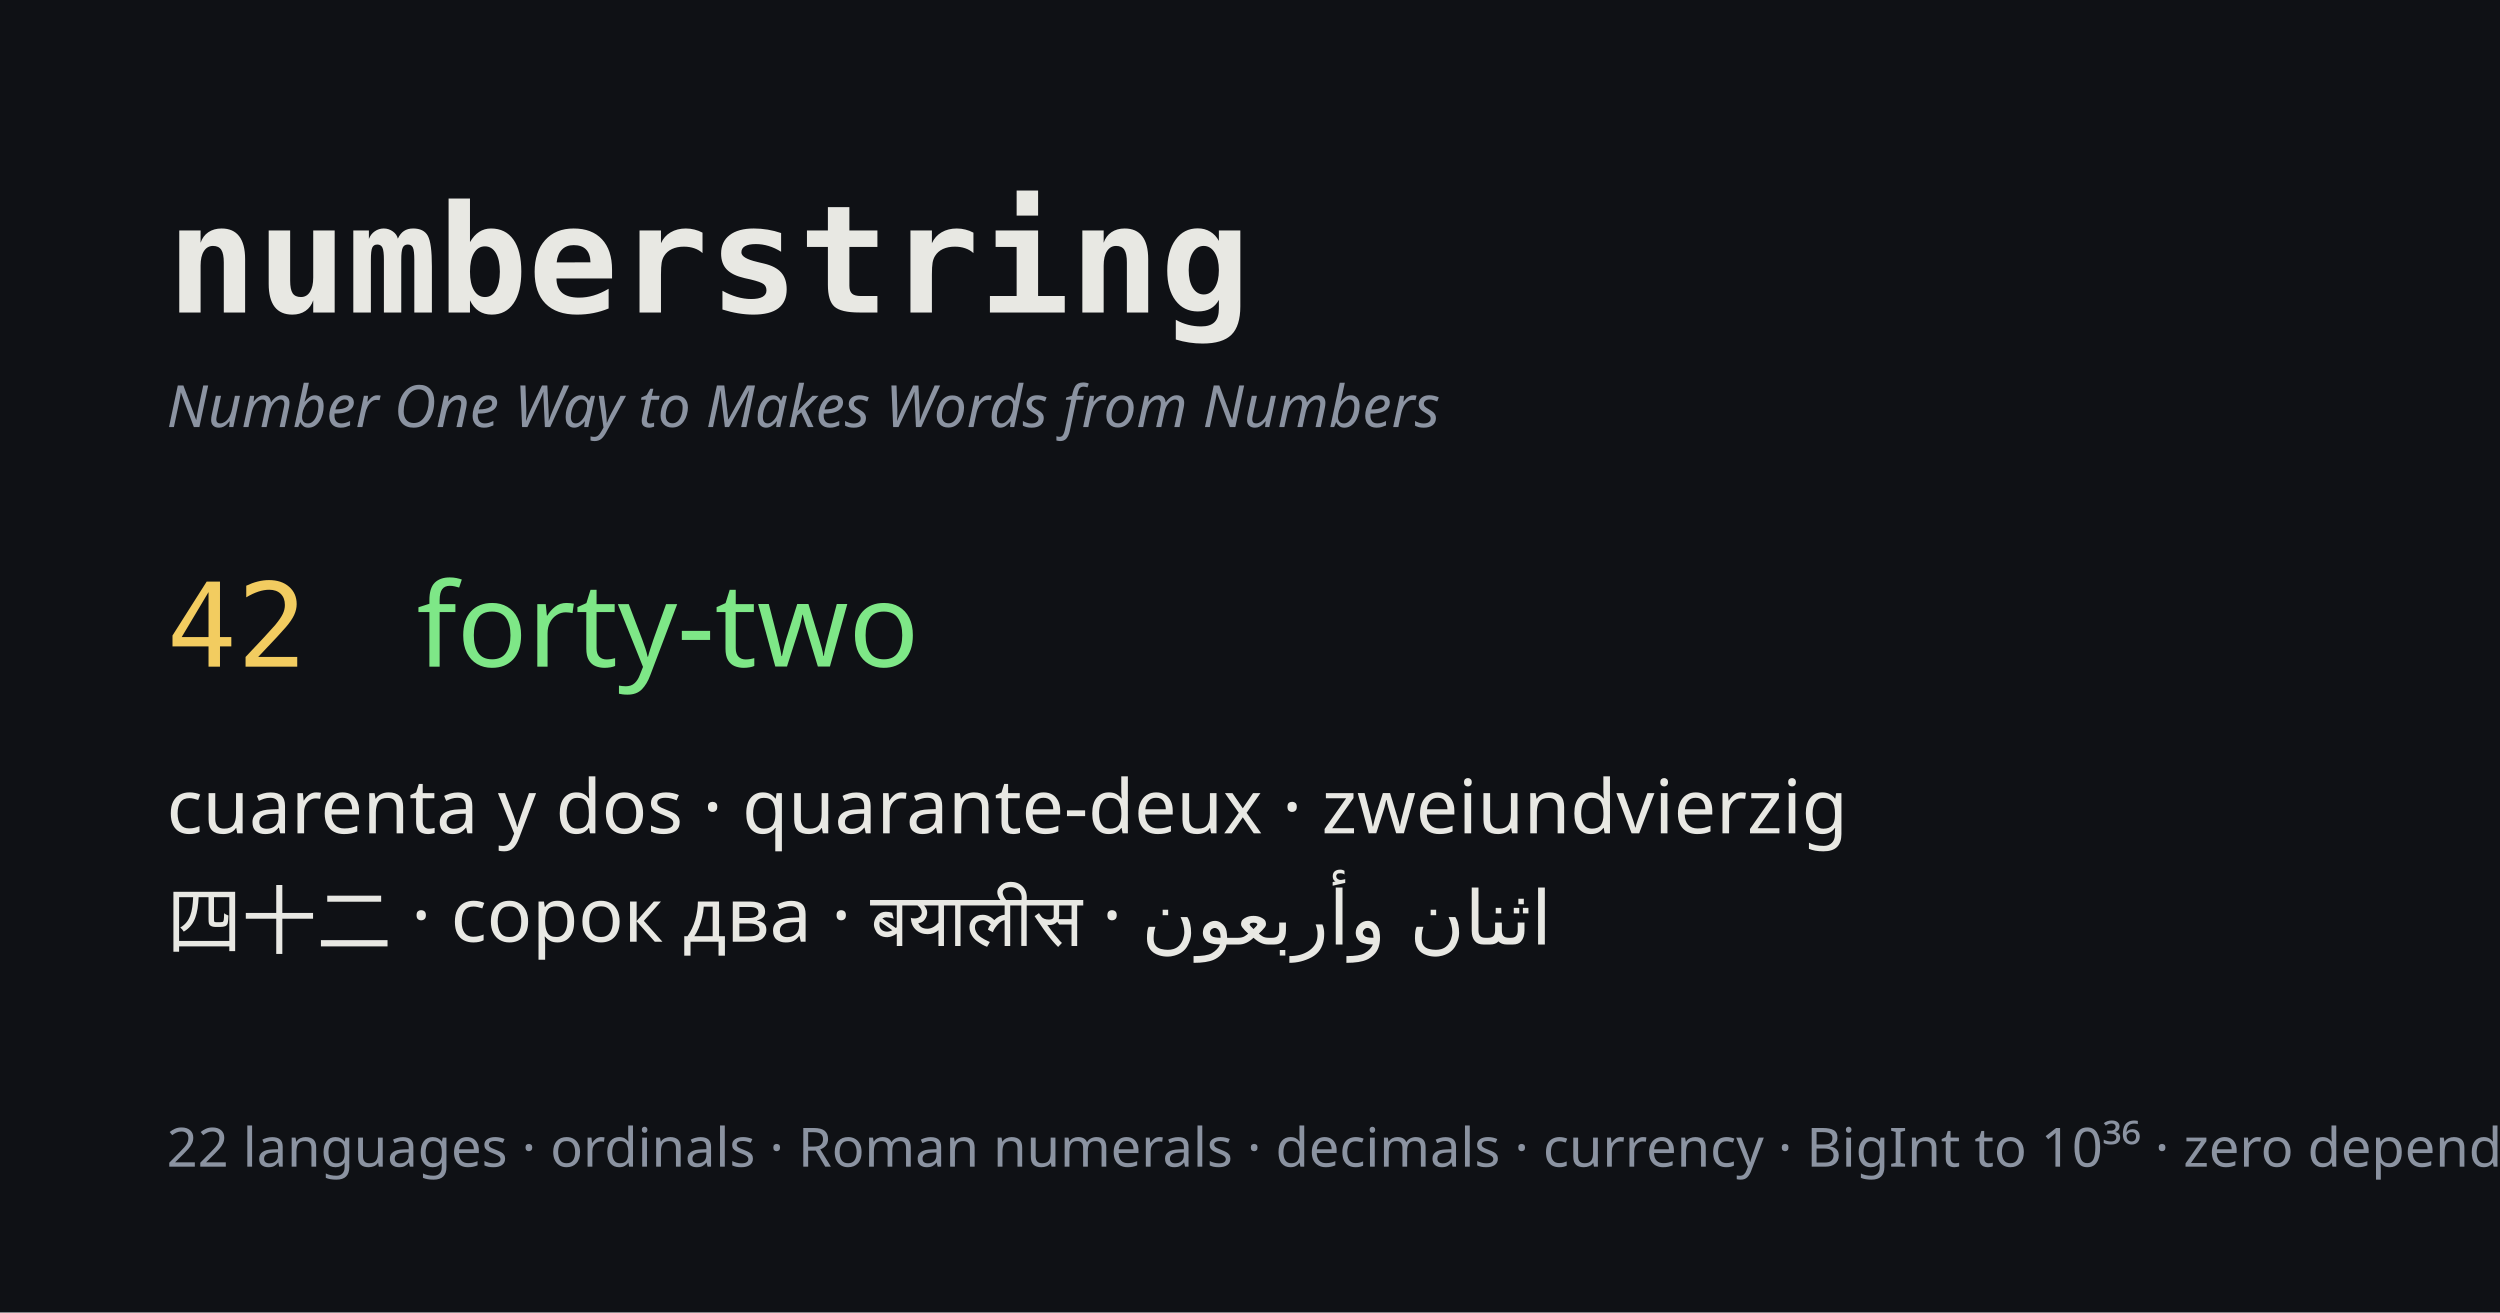
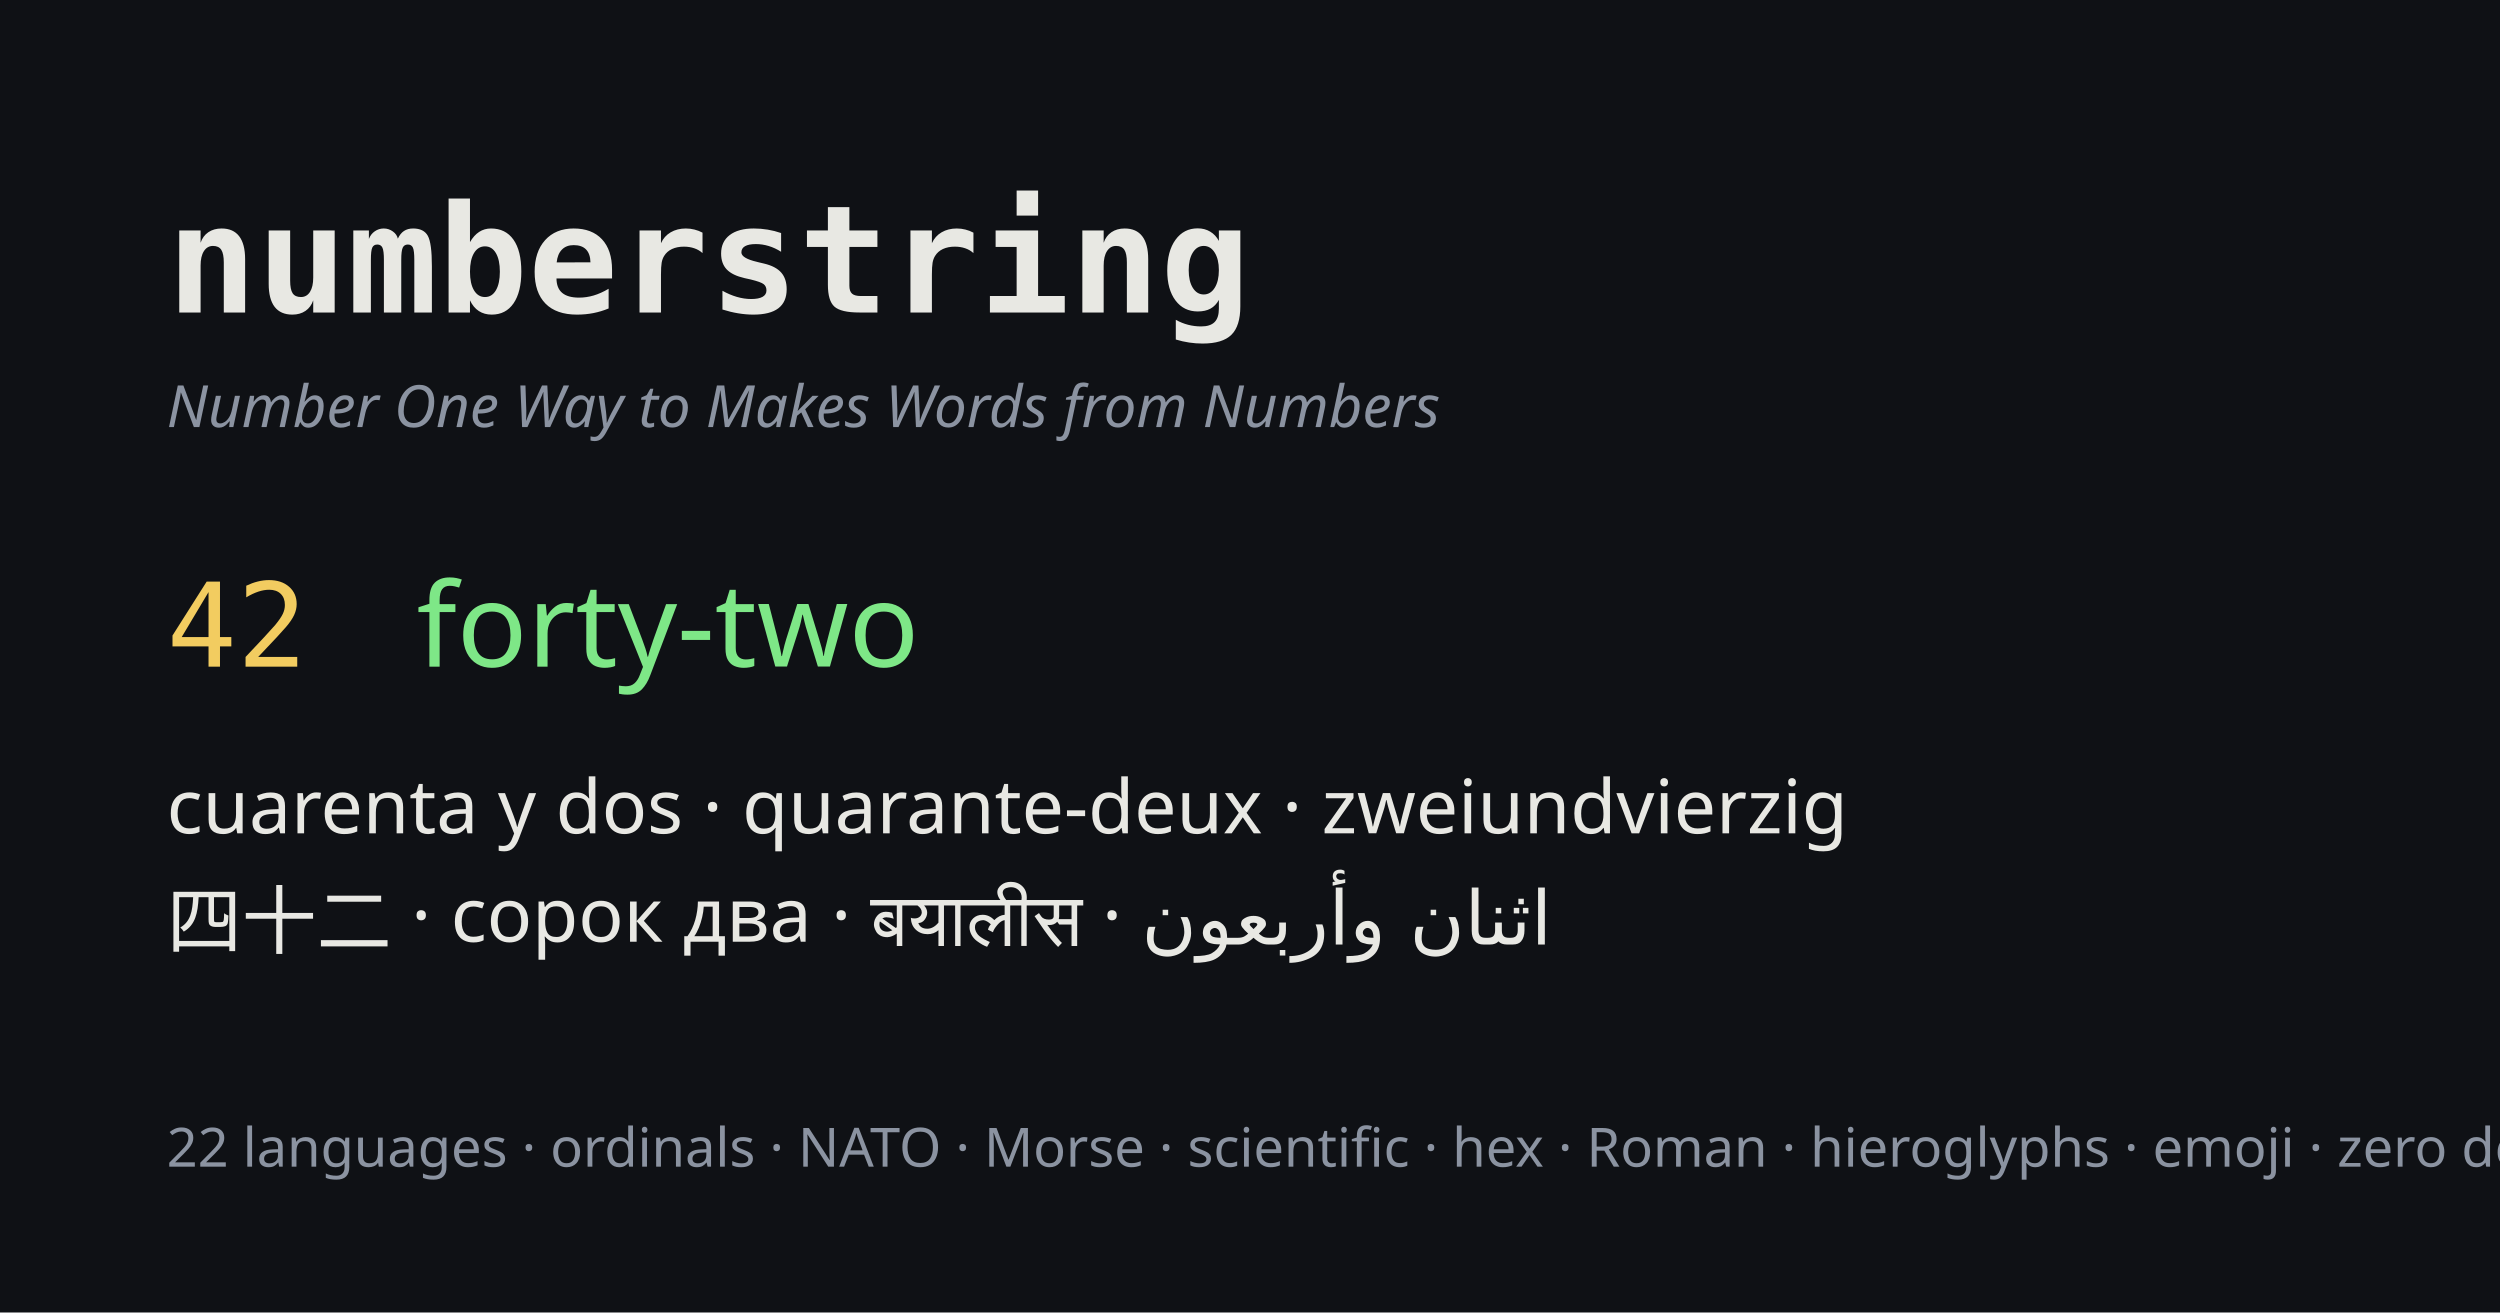
<svg xmlns="http://www.w3.org/2000/svg" width="1200" height="630" viewBox="0 0 1200 630">
  <rect width="1200" height="630" fill="#0f1115" />
  <text x="80" y="150" font-family="ui-monospace, Menlo, Consolas, monospace" font-size="72" font-weight="700" fill="#e8e8e3">numberstring</text>
  <text x="80" y="205" font-family="system-ui, sans-serif" font-size="28" font-style="italic" fill="#8b93a1">Number One Way to Makes Words from Numbers</text>
  <text x="80" y="320" font-family="ui-monospace, Menlo, Consolas, monospace" font-size="56" fill="#f2cc60">42</text>
  <text x="200" y="320" font-family="system-ui, sans-serif" font-size="56" fill="#7ee787">forty-two</text>
  <text x="80" y="400" font-family="system-ui, sans-serif" font-size="36" fill="#e8e8e3">cuarenta y dos · quarante-deux · zweiundvierzig</text>
  <text x="80" y="455" font-family="system-ui, sans-serif" font-size="36" fill="#e8e8e3">四十二 · сорок два · बयालीस · اثنان وأربعون</text>
-   <text x="80" y="560" font-family="system-ui, sans-serif" font-size="26" fill="#8b93a1">22 languages · ordinals · Roman numerals · decimals · currency · BigInt to 10³⁶ · zero dependencies</text>
+   <text x="80" y="560" font-family="system-ui, sans-serif" font-size="26" fill="#8b93a1">22 languages · ordinals · NATO · Morse · scientific · hex · Roman · hieroglyphs · emoji · zero dependencies</text>
</svg>
